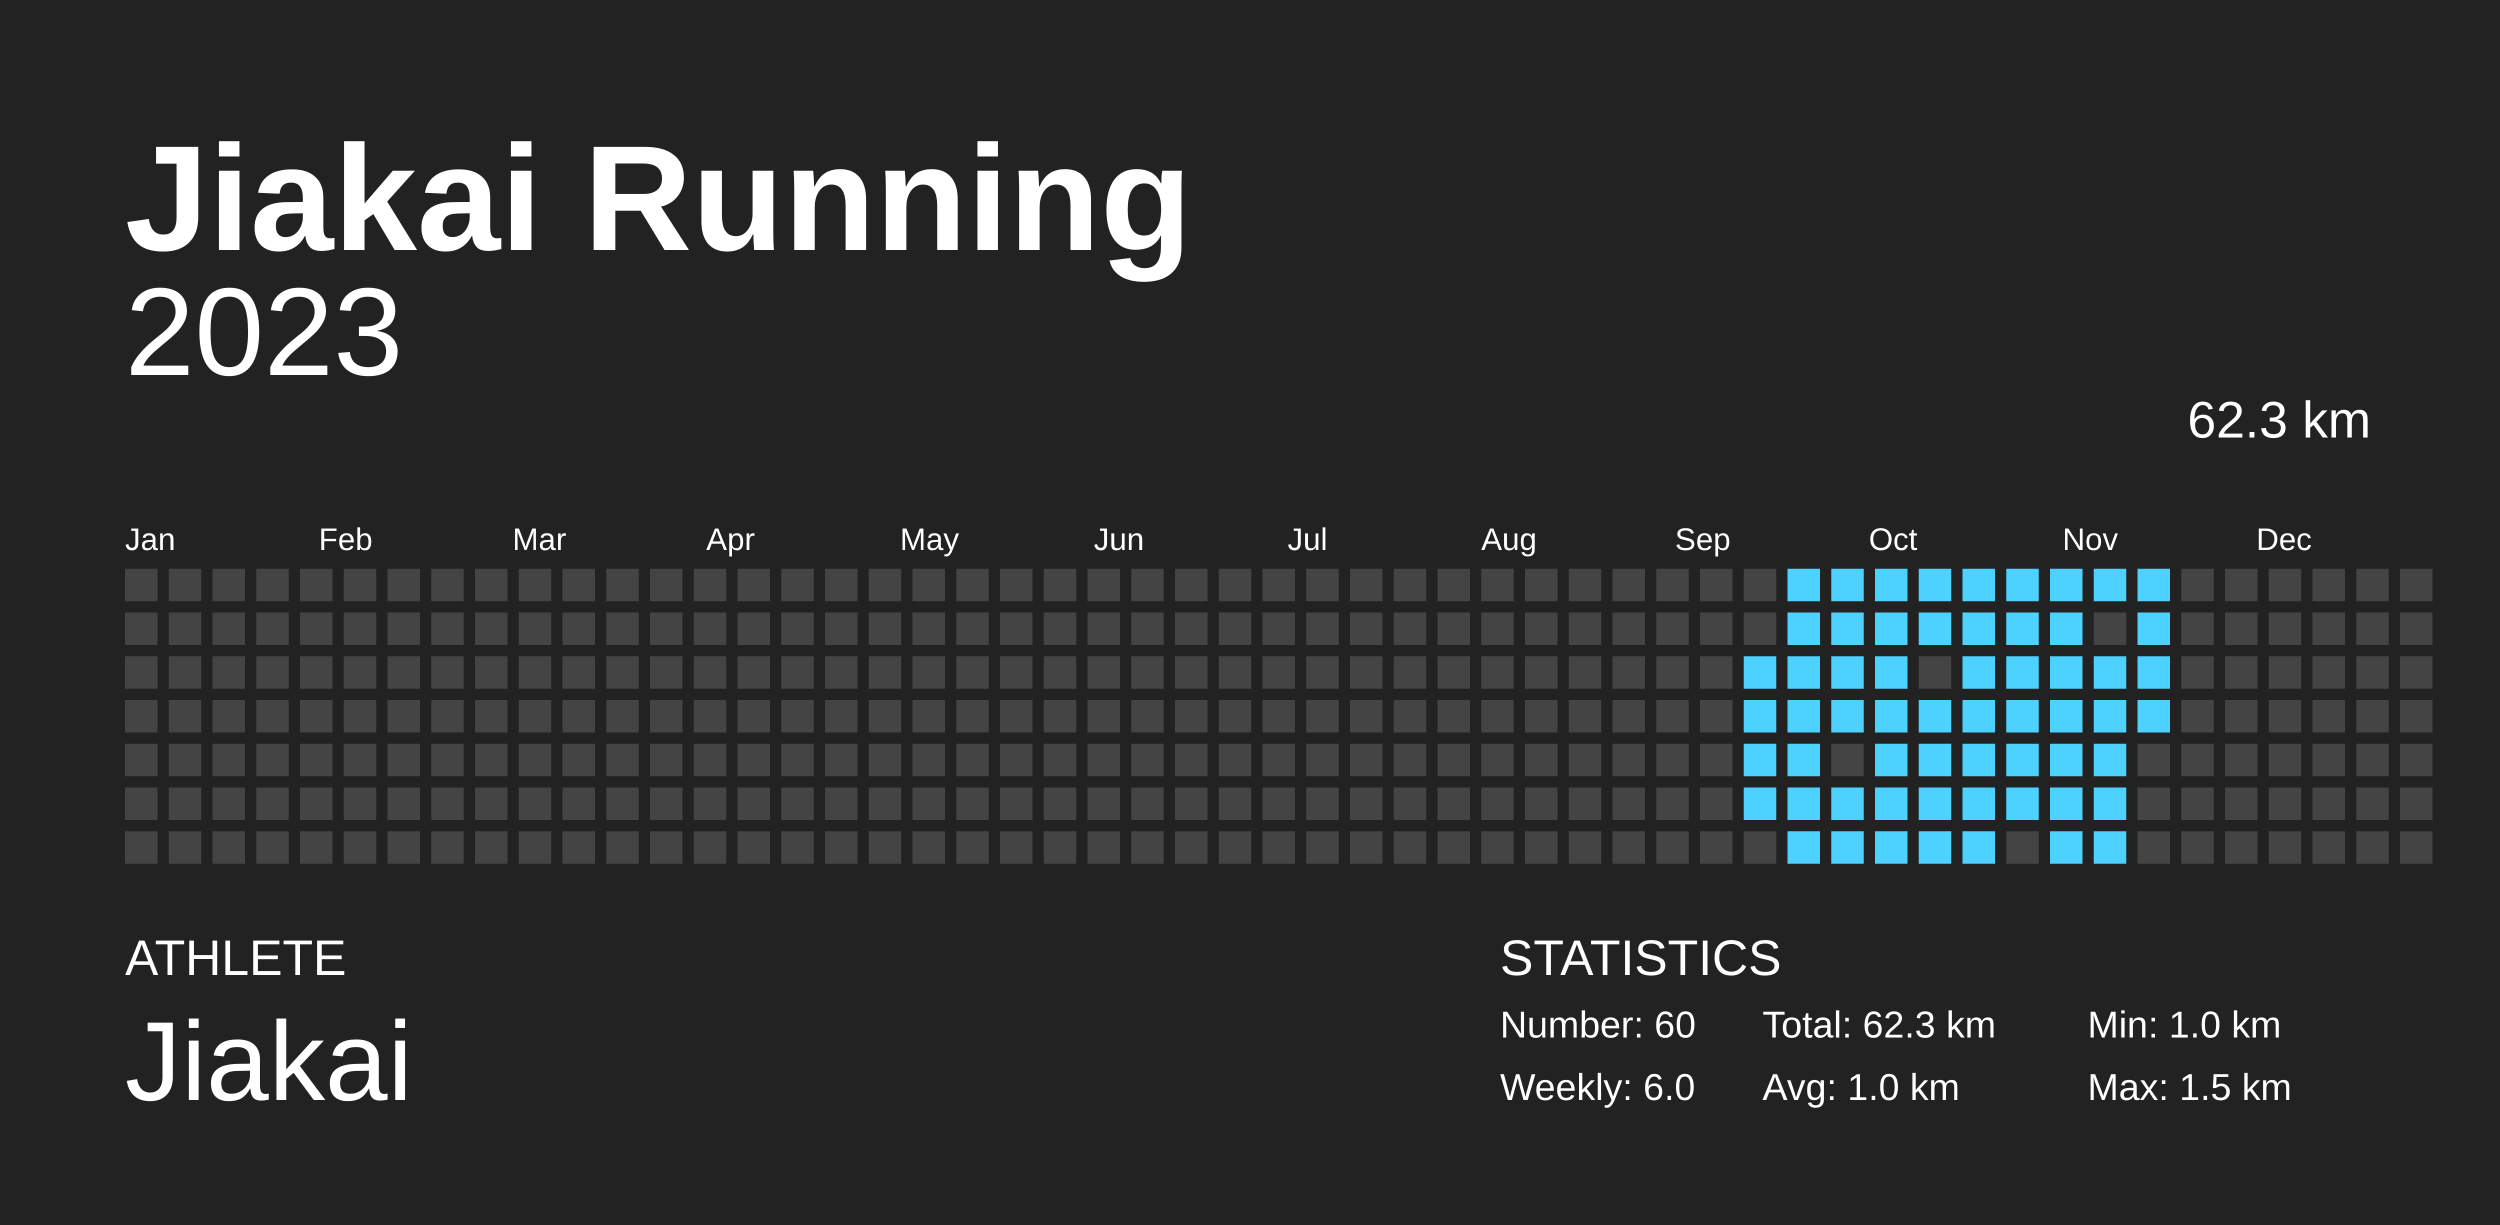
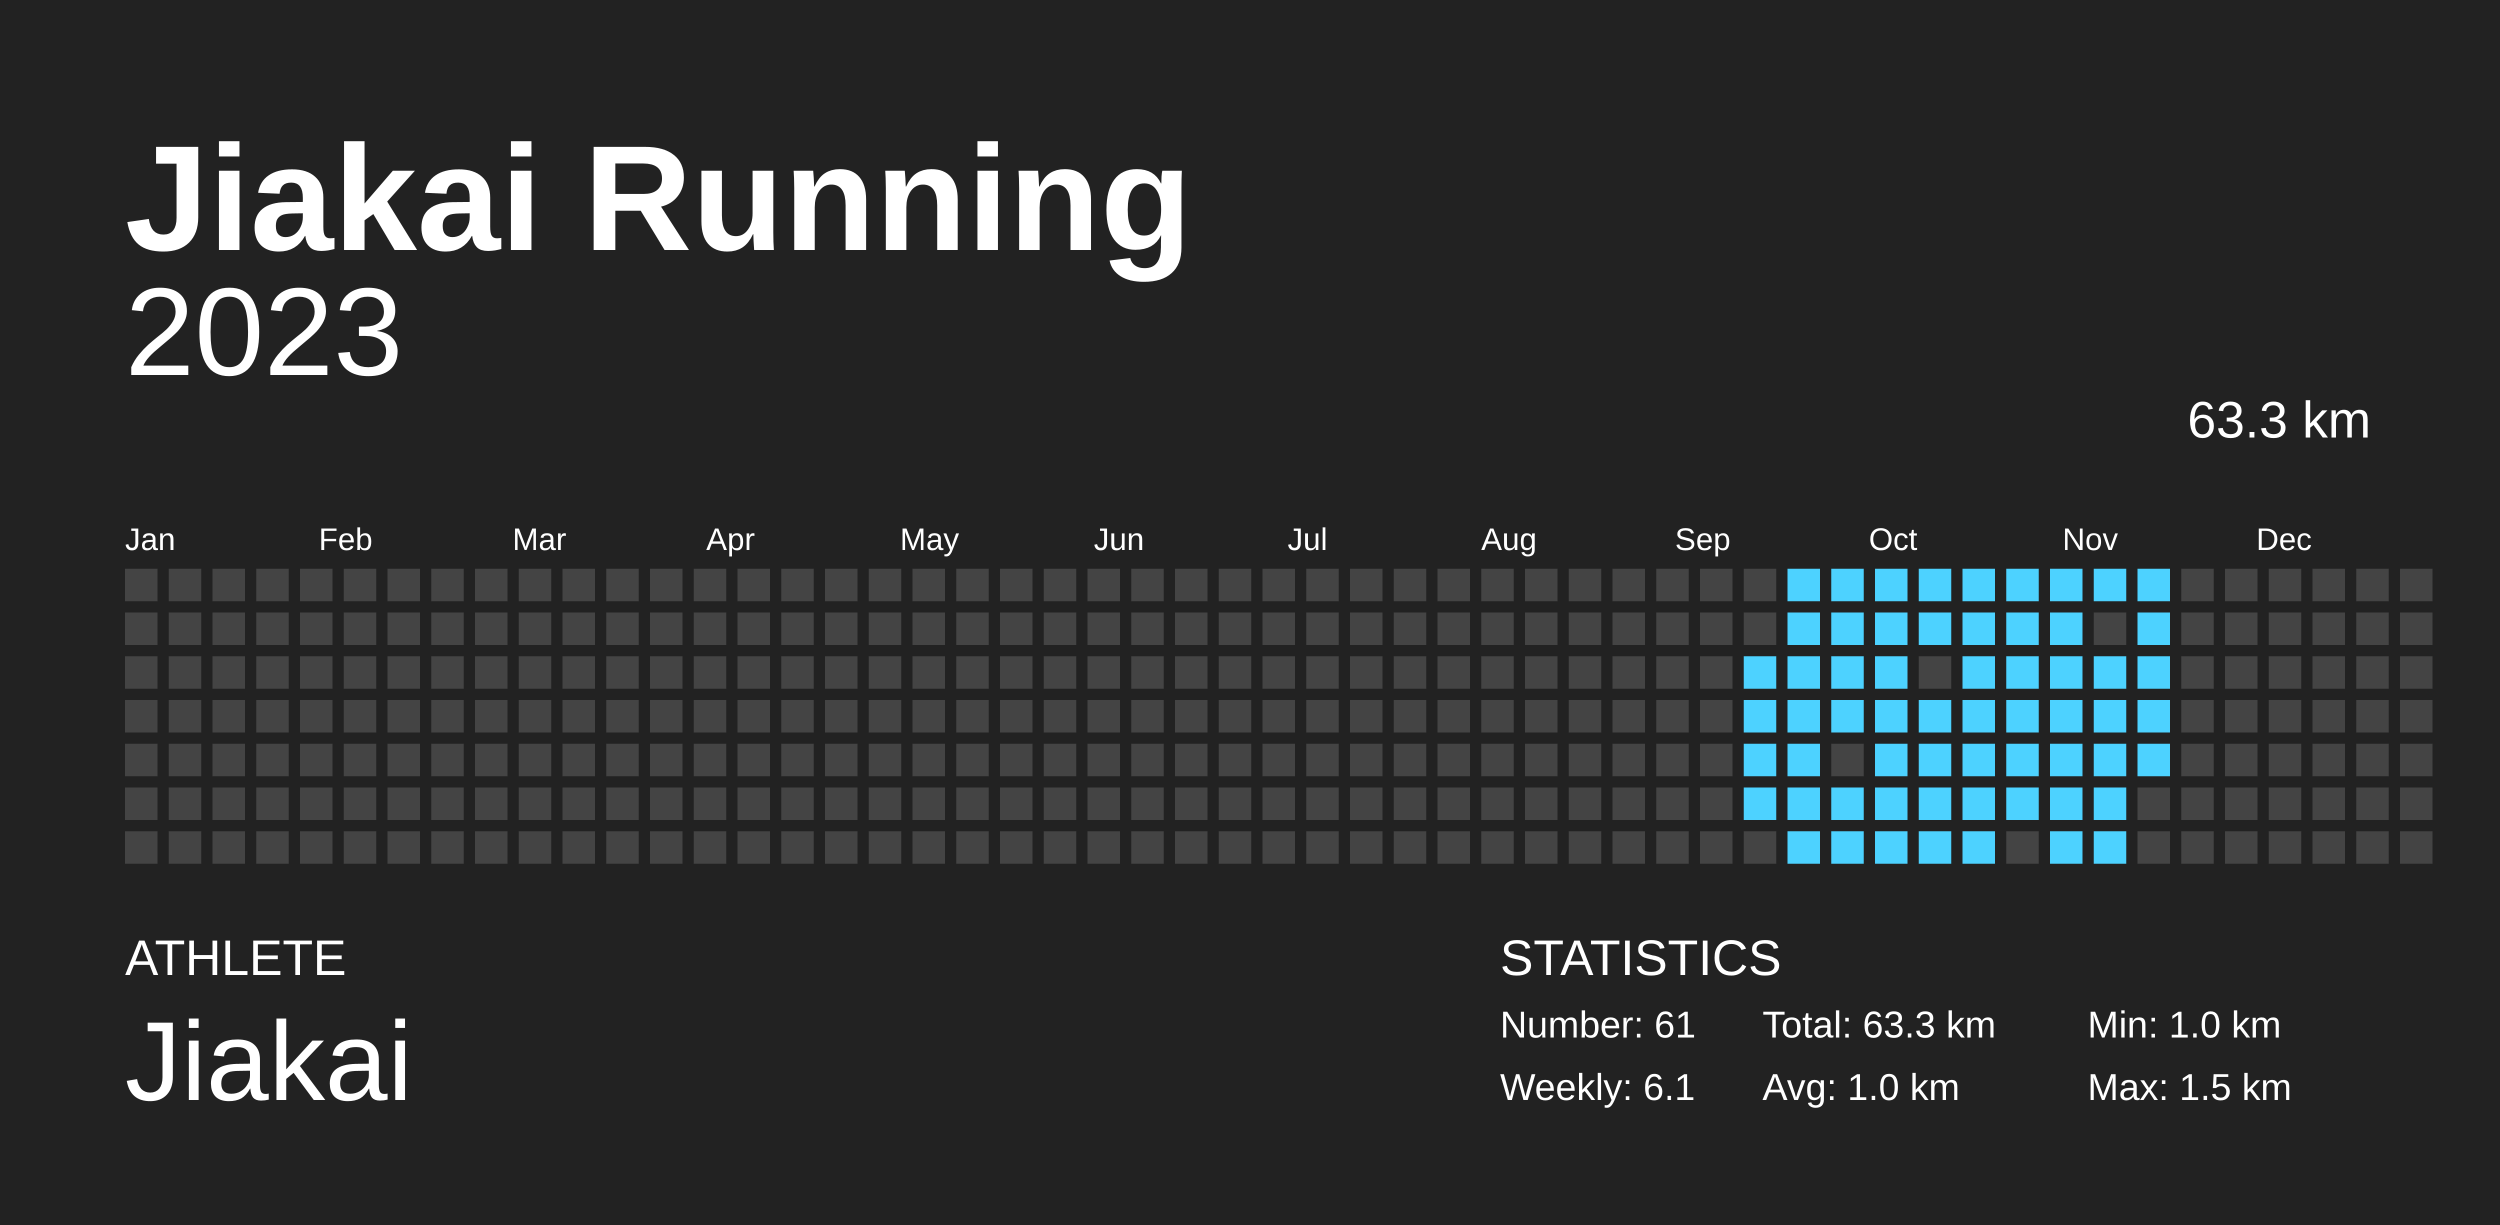
<svg xmlns="http://www.w3.org/2000/svg" baseProfile="full" height="98mm" version="1.1" viewBox="0,0,200,98" width="200mm">
  <defs />
  <rect fill="#222222" height="98" width="200" x="0" y="0" />
  <text fill="#FFFFFF" style="font-size:12px; font-family:Arial; font-weight:bold;" x="10" y="20">Jiakai Running</text>
  <text fill="#FFFFFF" style="font-size:4px; font-family:Arial" x="10" y="78">ATHLETE</text>
  <text fill="#FFFFFF" style="font-size:9px; font-family:Arial" x="10" y="88">Jiakai</text>
  <text fill="#FFFFFF" style="font-size:4px; font-family:Arial" x="120" y="78">STATISTICS</text>
-   <text fill="#FFFFFF" style="font-size:3px; font-family:Arial" x="120" y="83">Number: 60</text>
-   <text fill="#FFFFFF" style="font-size:3px; font-family:Arial" x="120" y="88">Weekly: 6.0</text>
-   <text fill="#FFFFFF" style="font-size:3px; font-family:Arial" x="141" y="83">Total: 62.3 km</text>
+   <text fill="#FFFFFF" style="font-size:3px; font-family:Arial" x="120" y="83">Number: 61</text>
+   <text fill="#FFFFFF" style="font-size:3px; font-family:Arial" x="120" y="88">Weekly: 6.1</text>
+   <text fill="#FFFFFF" style="font-size:3px; font-family:Arial" x="141" y="83">Total: 63.3 km</text>
  <text fill="#FFFFFF" style="font-size:3px; font-family:Arial" x="141" y="88">Avg: 1.0 km</text>
  <text fill="#FFFFFF" style="font-size:3px; font-family:Arial" x="167" y="83">Min: 1.0 km</text>
  <text fill="#FFFFFF" style="font-size:3px; font-family:Arial" x="167" y="88">Max: 1.5 km</text>
  <text alignment-baseline="hanging" fill="#FFFFFF" style="font-size:10.0px; font-family:Arial;" x="10" y="30">2023</text>
-   <text alignment-baseline="hanging" fill="#FFFFFF" style="font-size:4.125px; font-family:Arial;" x="175" y="35">62.3 km</text>
+   <text alignment-baseline="hanging" fill="#FFFFFF" style="font-size:4.125px; font-family:Arial;" x="175" y="35">63.3 km</text>
  <text fill="#FFFFFF" style="font-size:2.5px; font-family:Arial" x="10.0" y="44">Jan</text>
  <text fill="#FFFFFF" style="font-size:2.5px; font-family:Arial" x="25.5" y="44">Feb</text>
  <text fill="#FFFFFF" style="font-size:2.5px; font-family:Arial" x="41.0" y="44">Mar</text>
  <text fill="#FFFFFF" style="font-size:2.5px; font-family:Arial" x="56.5" y="44">Apr</text>
  <text fill="#FFFFFF" style="font-size:2.5px; font-family:Arial" x="72.0" y="44">May</text>
  <text fill="#FFFFFF" style="font-size:2.5px; font-family:Arial" x="87.5" y="44">Jun</text>
  <text fill="#FFFFFF" style="font-size:2.5px; font-family:Arial" x="103.0" y="44">Jul</text>
  <text fill="#FFFFFF" style="font-size:2.5px; font-family:Arial" x="118.5" y="44">Aug</text>
  <text fill="#FFFFFF" style="font-size:2.5px; font-family:Arial" x="134.0" y="44">Sep</text>
  <text fill="#FFFFFF" style="font-size:2.5px; font-family:Arial" x="149.5" y="44">Oct</text>
  <text fill="#FFFFFF" style="font-size:2.5px; font-family:Arial" x="165.0" y="44">Nov</text>
  <text fill="#FFFFFF" style="font-size:2.5px; font-family:Arial" x="180.5" y="44">Dec</text>
  <rect fill="#444444" height="2.6" width="2.6" x="10.0" y="45.5" />
  <rect fill="#444444" height="2.6" width="2.6" x="10.0" y="49.0" />
  <rect fill="#444444" height="2.6" width="2.6" x="10.0" y="52.5" />
  <rect fill="#444444" height="2.6" width="2.6" x="10.0" y="56.0" />
  <rect fill="#444444" height="2.6" width="2.6" x="10.0" y="59.5" />
  <rect fill="#444444" height="2.6" width="2.6" x="10.0" y="63.0" />
  <rect fill="#444444" height="2.6" width="2.6" x="10.0" y="66.5" />
  <rect fill="#444444" height="2.6" width="2.6" x="13.5" y="45.5" />
  <rect fill="#444444" height="2.6" width="2.6" x="13.5" y="49.0" />
  <rect fill="#444444" height="2.6" width="2.6" x="13.5" y="52.5" />
  <rect fill="#444444" height="2.6" width="2.6" x="13.5" y="56.0" />
  <rect fill="#444444" height="2.6" width="2.6" x="13.5" y="59.5" />
  <rect fill="#444444" height="2.6" width="2.6" x="13.5" y="63.0" />
  <rect fill="#444444" height="2.6" width="2.6" x="13.5" y="66.5" />
  <rect fill="#444444" height="2.6" width="2.6" x="17.0" y="45.5" />
  <rect fill="#444444" height="2.6" width="2.6" x="17.0" y="49.0" />
  <rect fill="#444444" height="2.6" width="2.6" x="17.0" y="52.5" />
  <rect fill="#444444" height="2.6" width="2.6" x="17.0" y="56.0" />
  <rect fill="#444444" height="2.6" width="2.6" x="17.0" y="59.5" />
  <rect fill="#444444" height="2.6" width="2.6" x="17.0" y="63.0" />
  <rect fill="#444444" height="2.6" width="2.6" x="17.0" y="66.5" />
  <rect fill="#444444" height="2.6" width="2.6" x="20.5" y="45.5" />
  <rect fill="#444444" height="2.6" width="2.6" x="20.5" y="49.0" />
  <rect fill="#444444" height="2.6" width="2.6" x="20.5" y="52.5" />
  <rect fill="#444444" height="2.6" width="2.6" x="20.5" y="56.0" />
  <rect fill="#444444" height="2.6" width="2.6" x="20.5" y="59.5" />
  <rect fill="#444444" height="2.6" width="2.6" x="20.5" y="63.0" />
  <rect fill="#444444" height="2.6" width="2.6" x="20.5" y="66.5" />
  <rect fill="#444444" height="2.6" width="2.6" x="24.0" y="45.5" />
  <rect fill="#444444" height="2.6" width="2.6" x="24.0" y="49.0" />
  <rect fill="#444444" height="2.6" width="2.6" x="24.0" y="52.5" />
  <rect fill="#444444" height="2.6" width="2.6" x="24.0" y="56.0" />
  <rect fill="#444444" height="2.6" width="2.6" x="24.0" y="59.5" />
  <rect fill="#444444" height="2.6" width="2.6" x="24.0" y="63.0" />
  <rect fill="#444444" height="2.6" width="2.6" x="24.0" y="66.5" />
  <rect fill="#444444" height="2.6" width="2.6" x="27.5" y="45.5" />
  <rect fill="#444444" height="2.6" width="2.6" x="27.5" y="49.0" />
  <rect fill="#444444" height="2.6" width="2.6" x="27.5" y="52.5" />
  <rect fill="#444444" height="2.6" width="2.6" x="27.5" y="56.0" />
  <rect fill="#444444" height="2.6" width="2.6" x="27.5" y="59.5" />
  <rect fill="#444444" height="2.6" width="2.6" x="27.5" y="63.0" />
  <rect fill="#444444" height="2.6" width="2.6" x="27.5" y="66.5" />
  <rect fill="#444444" height="2.6" width="2.6" x="31.0" y="45.5" />
  <rect fill="#444444" height="2.6" width="2.6" x="31.0" y="49.0" />
  <rect fill="#444444" height="2.6" width="2.6" x="31.0" y="52.5" />
  <rect fill="#444444" height="2.6" width="2.6" x="31.0" y="56.0" />
  <rect fill="#444444" height="2.6" width="2.6" x="31.0" y="59.5" />
  <rect fill="#444444" height="2.6" width="2.6" x="31.0" y="63.0" />
  <rect fill="#444444" height="2.6" width="2.6" x="31.0" y="66.5" />
  <rect fill="#444444" height="2.6" width="2.6" x="34.5" y="45.5" />
  <rect fill="#444444" height="2.6" width="2.6" x="34.5" y="49.0" />
  <rect fill="#444444" height="2.6" width="2.6" x="34.5" y="52.5" />
  <rect fill="#444444" height="2.6" width="2.6" x="34.5" y="56.0" />
  <rect fill="#444444" height="2.6" width="2.6" x="34.5" y="59.5" />
  <rect fill="#444444" height="2.6" width="2.6" x="34.5" y="63.0" />
  <rect fill="#444444" height="2.6" width="2.6" x="34.5" y="66.5" />
  <rect fill="#444444" height="2.6" width="2.6" x="38.0" y="45.5" />
  <rect fill="#444444" height="2.6" width="2.6" x="38.0" y="49.0" />
  <rect fill="#444444" height="2.6" width="2.6" x="38.0" y="52.5" />
  <rect fill="#444444" height="2.6" width="2.6" x="38.0" y="56.0" />
  <rect fill="#444444" height="2.6" width="2.6" x="38.0" y="59.5" />
  <rect fill="#444444" height="2.6" width="2.6" x="38.0" y="63.0" />
  <rect fill="#444444" height="2.6" width="2.6" x="38.0" y="66.5" />
  <rect fill="#444444" height="2.6" width="2.6" x="41.5" y="45.5" />
  <rect fill="#444444" height="2.6" width="2.6" x="41.5" y="49.0" />
  <rect fill="#444444" height="2.6" width="2.6" x="41.5" y="52.5" />
  <rect fill="#444444" height="2.6" width="2.6" x="41.5" y="56.0" />
  <rect fill="#444444" height="2.6" width="2.6" x="41.5" y="59.5" />
  <rect fill="#444444" height="2.6" width="2.6" x="41.5" y="63.0" />
  <rect fill="#444444" height="2.6" width="2.6" x="41.5" y="66.5" />
  <rect fill="#444444" height="2.6" width="2.6" x="45.0" y="45.5" />
  <rect fill="#444444" height="2.6" width="2.6" x="45.0" y="49.0" />
  <rect fill="#444444" height="2.6" width="2.6" x="45.0" y="52.5" />
  <rect fill="#444444" height="2.6" width="2.6" x="45.0" y="56.0" />
  <rect fill="#444444" height="2.6" width="2.6" x="45.0" y="59.5" />
  <rect fill="#444444" height="2.6" width="2.6" x="45.0" y="63.0" />
  <rect fill="#444444" height="2.6" width="2.6" x="45.0" y="66.5" />
  <rect fill="#444444" height="2.6" width="2.6" x="48.5" y="45.5" />
  <rect fill="#444444" height="2.6" width="2.6" x="48.5" y="49.0" />
  <rect fill="#444444" height="2.6" width="2.6" x="48.5" y="52.5" />
  <rect fill="#444444" height="2.6" width="2.6" x="48.5" y="56.0" />
  <rect fill="#444444" height="2.6" width="2.6" x="48.5" y="59.5" />
  <rect fill="#444444" height="2.6" width="2.6" x="48.5" y="63.0" />
  <rect fill="#444444" height="2.6" width="2.6" x="48.5" y="66.5" />
  <rect fill="#444444" height="2.6" width="2.6" x="52.0" y="45.5" />
  <rect fill="#444444" height="2.6" width="2.6" x="52.0" y="49.0" />
  <rect fill="#444444" height="2.6" width="2.6" x="52.0" y="52.5" />
  <rect fill="#444444" height="2.6" width="2.6" x="52.0" y="56.0" />
  <rect fill="#444444" height="2.6" width="2.6" x="52.0" y="59.5" />
  <rect fill="#444444" height="2.6" width="2.6" x="52.0" y="63.0" />
  <rect fill="#444444" height="2.6" width="2.6" x="52.0" y="66.5" />
  <rect fill="#444444" height="2.6" width="2.6" x="55.5" y="45.5" />
  <rect fill="#444444" height="2.6" width="2.6" x="55.5" y="49.0" />
  <rect fill="#444444" height="2.6" width="2.6" x="55.5" y="52.5" />
  <rect fill="#444444" height="2.6" width="2.6" x="55.5" y="56.0" />
  <rect fill="#444444" height="2.6" width="2.6" x="55.5" y="59.5" />
  <rect fill="#444444" height="2.6" width="2.6" x="55.5" y="63.0" />
  <rect fill="#444444" height="2.6" width="2.6" x="55.5" y="66.5" />
  <rect fill="#444444" height="2.6" width="2.6" x="59.0" y="45.5" />
  <rect fill="#444444" height="2.6" width="2.6" x="59.0" y="49.0" />
  <rect fill="#444444" height="2.6" width="2.6" x="59.0" y="52.5" />
  <rect fill="#444444" height="2.6" width="2.6" x="59.0" y="56.0" />
  <rect fill="#444444" height="2.6" width="2.6" x="59.0" y="59.5" />
  <rect fill="#444444" height="2.6" width="2.6" x="59.0" y="63.0" />
  <rect fill="#444444" height="2.6" width="2.6" x="59.0" y="66.5" />
  <rect fill="#444444" height="2.6" width="2.6" x="62.5" y="45.5" />
  <rect fill="#444444" height="2.6" width="2.6" x="62.5" y="49.0" />
  <rect fill="#444444" height="2.6" width="2.6" x="62.5" y="52.5" />
  <rect fill="#444444" height="2.6" width="2.6" x="62.5" y="56.0" />
  <rect fill="#444444" height="2.6" width="2.6" x="62.5" y="59.5" />
  <rect fill="#444444" height="2.6" width="2.6" x="62.5" y="63.0" />
  <rect fill="#444444" height="2.6" width="2.6" x="62.5" y="66.5" />
  <rect fill="#444444" height="2.6" width="2.6" x="66.0" y="45.5" />
  <rect fill="#444444" height="2.6" width="2.6" x="66.0" y="49.0" />
  <rect fill="#444444" height="2.6" width="2.6" x="66.0" y="52.5" />
  <rect fill="#444444" height="2.6" width="2.6" x="66.0" y="56.0" />
  <rect fill="#444444" height="2.6" width="2.6" x="66.0" y="59.5" />
  <rect fill="#444444" height="2.6" width="2.6" x="66.0" y="63.0" />
  <rect fill="#444444" height="2.6" width="2.6" x="66.0" y="66.5" />
  <rect fill="#444444" height="2.6" width="2.6" x="69.5" y="45.5" />
  <rect fill="#444444" height="2.6" width="2.6" x="69.5" y="49.0" />
  <rect fill="#444444" height="2.6" width="2.6" x="69.5" y="52.5" />
  <rect fill="#444444" height="2.6" width="2.6" x="69.5" y="56.0" />
  <rect fill="#444444" height="2.6" width="2.6" x="69.5" y="59.5" />
  <rect fill="#444444" height="2.6" width="2.6" x="69.5" y="63.0" />
  <rect fill="#444444" height="2.6" width="2.6" x="69.5" y="66.5" />
  <rect fill="#444444" height="2.6" width="2.6" x="73.0" y="45.5" />
  <rect fill="#444444" height="2.6" width="2.6" x="73.0" y="49.0" />
  <rect fill="#444444" height="2.6" width="2.6" x="73.0" y="52.5" />
  <rect fill="#444444" height="2.6" width="2.6" x="73.0" y="56.0" />
  <rect fill="#444444" height="2.6" width="2.6" x="73.0" y="59.5" />
  <rect fill="#444444" height="2.6" width="2.6" x="73.0" y="63.0" />
  <rect fill="#444444" height="2.6" width="2.6" x="73.0" y="66.5" />
  <rect fill="#444444" height="2.6" width="2.6" x="76.5" y="45.5" />
  <rect fill="#444444" height="2.6" width="2.6" x="76.5" y="49.0" />
  <rect fill="#444444" height="2.6" width="2.6" x="76.5" y="52.5" />
  <rect fill="#444444" height="2.6" width="2.6" x="76.5" y="56.0" />
  <rect fill="#444444" height="2.6" width="2.6" x="76.5" y="59.5" />
  <rect fill="#444444" height="2.6" width="2.6" x="76.5" y="63.0" />
  <rect fill="#444444" height="2.6" width="2.6" x="76.5" y="66.5" />
  <rect fill="#444444" height="2.6" width="2.6" x="80.0" y="45.5" />
  <rect fill="#444444" height="2.6" width="2.6" x="80.0" y="49.0" />
  <rect fill="#444444" height="2.6" width="2.6" x="80.0" y="52.5" />
  <rect fill="#444444" height="2.6" width="2.6" x="80.0" y="56.0" />
  <rect fill="#444444" height="2.6" width="2.6" x="80.0" y="59.5" />
  <rect fill="#444444" height="2.6" width="2.6" x="80.0" y="63.0" />
  <rect fill="#444444" height="2.6" width="2.6" x="80.0" y="66.5" />
  <rect fill="#444444" height="2.6" width="2.6" x="83.5" y="45.5" />
  <rect fill="#444444" height="2.6" width="2.6" x="83.5" y="49.0" />
  <rect fill="#444444" height="2.6" width="2.6" x="83.5" y="52.5" />
  <rect fill="#444444" height="2.6" width="2.6" x="83.5" y="56.0" />
  <rect fill="#444444" height="2.6" width="2.6" x="83.5" y="59.5" />
  <rect fill="#444444" height="2.6" width="2.6" x="83.5" y="63.0" />
  <rect fill="#444444" height="2.6" width="2.6" x="83.5" y="66.5" />
  <rect fill="#444444" height="2.6" width="2.6" x="87.0" y="45.5" />
  <rect fill="#444444" height="2.6" width="2.6" x="87.0" y="49.0" />
  <rect fill="#444444" height="2.6" width="2.6" x="87.0" y="52.5" />
  <rect fill="#444444" height="2.6" width="2.6" x="87.0" y="56.0" />
  <rect fill="#444444" height="2.6" width="2.6" x="87.0" y="59.5" />
  <rect fill="#444444" height="2.6" width="2.6" x="87.0" y="63.0" />
  <rect fill="#444444" height="2.6" width="2.6" x="87.0" y="66.5" />
  <rect fill="#444444" height="2.6" width="2.6" x="90.5" y="45.5" />
  <rect fill="#444444" height="2.6" width="2.6" x="90.5" y="49.0" />
  <rect fill="#444444" height="2.6" width="2.6" x="90.5" y="52.5" />
  <rect fill="#444444" height="2.6" width="2.6" x="90.5" y="56.0" />
  <rect fill="#444444" height="2.6" width="2.6" x="90.5" y="59.5" />
  <rect fill="#444444" height="2.6" width="2.6" x="90.5" y="63.0" />
  <rect fill="#444444" height="2.6" width="2.6" x="90.5" y="66.5" />
  <rect fill="#444444" height="2.6" width="2.6" x="94.0" y="45.5" />
  <rect fill="#444444" height="2.6" width="2.6" x="94.0" y="49.0" />
  <rect fill="#444444" height="2.6" width="2.6" x="94.0" y="52.5" />
  <rect fill="#444444" height="2.6" width="2.6" x="94.0" y="56.0" />
  <rect fill="#444444" height="2.6" width="2.6" x="94.0" y="59.5" />
  <rect fill="#444444" height="2.6" width="2.6" x="94.0" y="63.0" />
  <rect fill="#444444" height="2.6" width="2.6" x="94.0" y="66.5" />
  <rect fill="#444444" height="2.6" width="2.6" x="97.5" y="45.5" />
  <rect fill="#444444" height="2.6" width="2.6" x="97.5" y="49.0" />
  <rect fill="#444444" height="2.6" width="2.6" x="97.5" y="52.5" />
  <rect fill="#444444" height="2.6" width="2.6" x="97.5" y="56.0" />
  <rect fill="#444444" height="2.6" width="2.6" x="97.5" y="59.5" />
  <rect fill="#444444" height="2.6" width="2.6" x="97.5" y="63.0" />
  <rect fill="#444444" height="2.6" width="2.6" x="97.5" y="66.5" />
  <rect fill="#444444" height="2.6" width="2.6" x="101.0" y="45.5" />
  <rect fill="#444444" height="2.6" width="2.6" x="101.0" y="49.0" />
  <rect fill="#444444" height="2.6" width="2.6" x="101.0" y="52.5" />
  <rect fill="#444444" height="2.6" width="2.6" x="101.0" y="56.0" />
  <rect fill="#444444" height="2.6" width="2.6" x="101.0" y="59.5" />
  <rect fill="#444444" height="2.6" width="2.6" x="101.0" y="63.0" />
  <rect fill="#444444" height="2.6" width="2.6" x="101.0" y="66.5" />
  <rect fill="#444444" height="2.6" width="2.6" x="104.5" y="45.5" />
  <rect fill="#444444" height="2.6" width="2.6" x="104.5" y="49.0" />
  <rect fill="#444444" height="2.6" width="2.6" x="104.5" y="52.5" />
  <rect fill="#444444" height="2.6" width="2.6" x="104.5" y="56.0" />
  <rect fill="#444444" height="2.6" width="2.6" x="104.5" y="59.5" />
  <rect fill="#444444" height="2.6" width="2.6" x="104.5" y="63.0" />
  <rect fill="#444444" height="2.6" width="2.6" x="104.5" y="66.5" />
  <rect fill="#444444" height="2.6" width="2.6" x="108.0" y="45.5" />
  <rect fill="#444444" height="2.6" width="2.6" x="108.0" y="49.0" />
  <rect fill="#444444" height="2.6" width="2.6" x="108.0" y="52.5" />
  <rect fill="#444444" height="2.6" width="2.6" x="108.0" y="56.0" />
  <rect fill="#444444" height="2.6" width="2.6" x="108.0" y="59.5" />
  <rect fill="#444444" height="2.6" width="2.6" x="108.0" y="63.0" />
  <rect fill="#444444" height="2.6" width="2.6" x="108.0" y="66.5" />
  <rect fill="#444444" height="2.6" width="2.6" x="111.5" y="45.5" />
  <rect fill="#444444" height="2.6" width="2.6" x="111.5" y="49.0" />
  <rect fill="#444444" height="2.6" width="2.6" x="111.5" y="52.5" />
  <rect fill="#444444" height="2.6" width="2.6" x="111.5" y="56.0" />
  <rect fill="#444444" height="2.6" width="2.6" x="111.5" y="59.5" />
  <rect fill="#444444" height="2.6" width="2.6" x="111.5" y="63.0" />
  <rect fill="#444444" height="2.6" width="2.6" x="111.5" y="66.5" />
  <rect fill="#444444" height="2.6" width="2.6" x="115.0" y="45.5" />
  <rect fill="#444444" height="2.6" width="2.6" x="115.0" y="49.0" />
  <rect fill="#444444" height="2.6" width="2.6" x="115.0" y="52.5" />
  <rect fill="#444444" height="2.6" width="2.6" x="115.0" y="56.0" />
  <rect fill="#444444" height="2.6" width="2.6" x="115.0" y="59.5" />
  <rect fill="#444444" height="2.6" width="2.6" x="115.0" y="63.0" />
  <rect fill="#444444" height="2.6" width="2.6" x="115.0" y="66.5" />
  <rect fill="#444444" height="2.6" width="2.6" x="118.5" y="45.5" />
  <rect fill="#444444" height="2.6" width="2.6" x="118.5" y="49.0" />
  <rect fill="#444444" height="2.6" width="2.6" x="118.5" y="52.5" />
  <rect fill="#444444" height="2.6" width="2.6" x="118.5" y="56.0" />
  <rect fill="#444444" height="2.6" width="2.6" x="118.5" y="59.5" />
  <rect fill="#444444" height="2.6" width="2.6" x="118.5" y="63.0" />
  <rect fill="#444444" height="2.6" width="2.6" x="118.5" y="66.5" />
  <rect fill="#444444" height="2.6" width="2.6" x="122.0" y="45.5" />
  <rect fill="#444444" height="2.6" width="2.6" x="122.0" y="49.0" />
  <rect fill="#444444" height="2.6" width="2.6" x="122.0" y="52.5" />
  <rect fill="#444444" height="2.6" width="2.6" x="122.0" y="56.0" />
  <rect fill="#444444" height="2.6" width="2.6" x="122.0" y="59.5" />
  <rect fill="#444444" height="2.6" width="2.6" x="122.0" y="63.0" />
  <rect fill="#444444" height="2.6" width="2.6" x="122.0" y="66.5" />
  <rect fill="#444444" height="2.6" width="2.6" x="125.5" y="45.5" />
  <rect fill="#444444" height="2.6" width="2.6" x="125.5" y="49.0" />
  <rect fill="#444444" height="2.6" width="2.6" x="125.5" y="52.5" />
  <rect fill="#444444" height="2.6" width="2.6" x="125.5" y="56.0" />
  <rect fill="#444444" height="2.6" width="2.6" x="125.5" y="59.5" />
  <rect fill="#444444" height="2.6" width="2.6" x="125.5" y="63.0" />
  <rect fill="#444444" height="2.6" width="2.6" x="125.5" y="66.5" />
  <rect fill="#444444" height="2.6" width="2.6" x="129.0" y="45.5" />
  <rect fill="#444444" height="2.6" width="2.6" x="129.0" y="49.0" />
  <rect fill="#444444" height="2.6" width="2.6" x="129.0" y="52.5" />
  <rect fill="#444444" height="2.6" width="2.6" x="129.0" y="56.0" />
  <rect fill="#444444" height="2.6" width="2.6" x="129.0" y="59.5" />
  <rect fill="#444444" height="2.6" width="2.6" x="129.0" y="63.0" />
  <rect fill="#444444" height="2.6" width="2.6" x="129.0" y="66.5" />
  <rect fill="#444444" height="2.6" width="2.6" x="132.5" y="45.5" />
  <rect fill="#444444" height="2.6" width="2.6" x="132.5" y="49.0" />
  <rect fill="#444444" height="2.6" width="2.6" x="132.5" y="52.5" />
  <rect fill="#444444" height="2.6" width="2.6" x="132.5" y="56.0" />
  <rect fill="#444444" height="2.6" width="2.6" x="132.5" y="59.5" />
  <rect fill="#444444" height="2.6" width="2.6" x="132.5" y="63.0" />
  <rect fill="#444444" height="2.6" width="2.6" x="132.5" y="66.5" />
  <rect fill="#444444" height="2.6" width="2.6" x="136.0" y="45.5" />
  <rect fill="#444444" height="2.6" width="2.6" x="136.0" y="49.0" />
  <rect fill="#444444" height="2.6" width="2.6" x="136.0" y="52.5" />
  <rect fill="#444444" height="2.6" width="2.6" x="136.0" y="56.0" />
  <rect fill="#444444" height="2.6" width="2.6" x="136.0" y="59.5" />
  <rect fill="#444444" height="2.6" width="2.6" x="136.0" y="63.0" />
  <rect fill="#444444" height="2.6" width="2.6" x="136.0" y="66.5" />
  <rect fill="#444444" height="2.6" width="2.6" x="139.5" y="45.5" />
  <rect fill="#444444" height="2.6" width="2.6" x="139.5" y="49.0" />
  <rect fill="#4dd2ff" height="2.6" width="2.6" x="139.5" y="52.5" />
  <rect fill="#4dd2ff" height="2.6" width="2.6" x="139.5" y="56.0" />
  <rect fill="#4dd2ff" height="2.6" width="2.6" x="139.5" y="59.5" />
  <rect fill="#4dd2ff" height="2.6" width="2.6" x="139.5" y="63.0" />
  <rect fill="#444444" height="2.6" width="2.6" x="139.5" y="66.5" />
  <rect fill="#4dd2ff" height="2.6" width="2.6" x="143.0" y="45.5" />
  <rect fill="#4dd2ff" height="2.6" width="2.6" x="143.0" y="49.0" />
  <rect fill="#4dd2ff" height="2.6" width="2.6" x="143.0" y="52.5" />
  <rect fill="#4dd2ff" height="2.6" width="2.6" x="143.0" y="56.0" />
  <rect fill="#4dd2ff" height="2.6" width="2.6" x="143.0" y="59.5" />
  <rect fill="#4dd2ff" height="2.6" width="2.6" x="143.0" y="63.0" />
  <rect fill="#4dd2ff" height="2.6" width="2.6" x="143.0" y="66.5" />
  <rect fill="#4dd2ff" height="2.6" width="2.6" x="146.5" y="45.5" />
  <rect fill="#4dd2ff" height="2.6" width="2.6" x="146.5" y="49.0" />
  <rect fill="#4dd2ff" height="2.6" width="2.6" x="146.5" y="52.5" />
  <rect fill="#4dd2ff" height="2.6" width="2.6" x="146.5" y="56.0" />
  <rect fill="#444444" height="2.6" width="2.6" x="146.5" y="59.5" />
  <rect fill="#4dd2ff" height="2.6" width="2.6" x="146.5" y="63.0" />
  <rect fill="#4dd2ff" height="2.6" width="2.6" x="146.5" y="66.5" />
  <rect fill="#4dd2ff" height="2.6" width="2.6" x="150.0" y="45.5" />
  <rect fill="#4dd2ff" height="2.6" width="2.6" x="150.0" y="49.0" />
  <rect fill="#4dd2ff" height="2.6" width="2.6" x="150.0" y="52.5" />
  <rect fill="#4dd2ff" height="2.6" width="2.6" x="150.0" y="56.0" />
  <rect fill="#4dd2ff" height="2.6" width="2.6" x="150.0" y="59.5" />
  <rect fill="#4dd2ff" height="2.6" width="2.6" x="150.0" y="63.0" />
  <rect fill="#4dd2ff" height="2.6" width="2.6" x="150.0" y="66.5" />
  <rect fill="#4dd2ff" height="2.6" width="2.6" x="153.5" y="45.5" />
  <rect fill="#4dd2ff" height="2.6" width="2.6" x="153.5" y="49.0" />
  <rect fill="#444444" height="2.6" width="2.6" x="153.5" y="52.5" />
  <rect fill="#4dd2ff" height="2.6" width="2.6" x="153.5" y="56.0" />
  <rect fill="#4dd2ff" height="2.6" width="2.6" x="153.5" y="59.5" />
  <rect fill="#4dd2ff" height="2.6" width="2.6" x="153.5" y="63.0" />
  <rect fill="#4dd2ff" height="2.6" width="2.6" x="153.5" y="66.5" />
  <rect fill="#4dd2ff" height="2.6" width="2.6" x="157.0" y="45.5" />
  <rect fill="#4dd2ff" height="2.6" width="2.6" x="157.0" y="49.0" />
  <rect fill="#4dd2ff" height="2.6" width="2.6" x="157.0" y="52.5" />
  <rect fill="#4dd2ff" height="2.6" width="2.6" x="157.0" y="56.0" />
  <rect fill="#4dd2ff" height="2.6" width="2.6" x="157.0" y="59.5" />
  <rect fill="#4dd2ff" height="2.6" width="2.6" x="157.0" y="63.0" />
  <rect fill="#4dd2ff" height="2.6" width="2.6" x="157.0" y="66.5" />
  <rect fill="#4dd2ff" height="2.6" width="2.6" x="160.5" y="45.5" />
  <rect fill="#4dd2ff" height="2.6" width="2.6" x="160.5" y="49.0" />
  <rect fill="#4dd2ff" height="2.6" width="2.6" x="160.5" y="52.5" />
  <rect fill="#4dd2ff" height="2.6" width="2.6" x="160.5" y="56.0" />
  <rect fill="#4dd2ff" height="2.6" width="2.6" x="160.5" y="59.5" />
  <rect fill="#4dd2ff" height="2.6" width="2.6" x="160.5" y="63.0" />
  <rect fill="#444444" height="2.6" width="2.6" x="160.5" y="66.5" />
  <rect fill="#4dd2ff" height="2.6" width="2.6" x="164.0" y="45.5" />
  <rect fill="#4dd2ff" height="2.6" width="2.6" x="164.0" y="49.0" />
  <rect fill="#4dd2ff" height="2.6" width="2.6" x="164.0" y="52.5" />
  <rect fill="#4dd2ff" height="2.6" width="2.6" x="164.0" y="56.0" />
  <rect fill="#4dd2ff" height="2.6" width="2.6" x="164.0" y="59.5" />
  <rect fill="#4dd2ff" height="2.6" width="2.6" x="164.0" y="63.0" />
  <rect fill="#4dd2ff" height="2.6" width="2.6" x="164.0" y="66.5" />
  <rect fill="#4dd2ff" height="2.6" width="2.6" x="167.5" y="45.5" />
  <rect fill="#444444" height="2.6" width="2.6" x="167.5" y="49.0" />
  <rect fill="#4dd2ff" height="2.6" width="2.6" x="167.5" y="52.5" />
  <rect fill="#4dd2ff" height="2.6" width="2.6" x="167.5" y="56.0" />
  <rect fill="#4dd2ff" height="2.6" width="2.6" x="167.5" y="59.5" />
  <rect fill="#4dd2ff" height="2.6" width="2.6" x="167.5" y="63.0" />
  <rect fill="#4dd2ff" height="2.6" width="2.6" x="167.5" y="66.5" />
  <rect fill="#4dd2ff" height="2.6" width="2.6" x="171.0" y="45.5" />
  <rect fill="#4dd2ff" height="2.6" width="2.6" x="171.0" y="49.0" />
  <rect fill="#4dd2ff" height="2.6" width="2.6" x="171.0" y="52.5" />
  <rect fill="#4dd2ff" height="2.6" width="2.6" x="171.0" y="56.0" />
-   <rect fill="#444444" height="2.6" width="2.6" x="171.0" y="59.5" />
+   <rect fill="#4dd2ff" height="2.6" width="2.6" x="171.0" y="59.5" />
  <rect fill="#444444" height="2.6" width="2.6" x="171.0" y="63.0" />
  <rect fill="#444444" height="2.6" width="2.6" x="171.0" y="66.5" />
  <rect fill="#444444" height="2.6" width="2.6" x="174.5" y="45.5" />
  <rect fill="#444444" height="2.6" width="2.6" x="174.5" y="49.0" />
  <rect fill="#444444" height="2.6" width="2.6" x="174.5" y="52.5" />
  <rect fill="#444444" height="2.6" width="2.6" x="174.5" y="56.0" />
  <rect fill="#444444" height="2.6" width="2.6" x="174.5" y="59.5" />
  <rect fill="#444444" height="2.6" width="2.6" x="174.5" y="63.0" />
  <rect fill="#444444" height="2.6" width="2.6" x="174.5" y="66.5" />
  <rect fill="#444444" height="2.6" width="2.6" x="178.0" y="45.5" />
  <rect fill="#444444" height="2.6" width="2.6" x="178.0" y="49.0" />
  <rect fill="#444444" height="2.6" width="2.6" x="178.0" y="52.5" />
  <rect fill="#444444" height="2.6" width="2.6" x="178.0" y="56.0" />
  <rect fill="#444444" height="2.6" width="2.6" x="178.0" y="59.5" />
  <rect fill="#444444" height="2.6" width="2.6" x="178.0" y="63.0" />
  <rect fill="#444444" height="2.6" width="2.6" x="178.0" y="66.5" />
  <rect fill="#444444" height="2.6" width="2.6" x="181.5" y="45.5" />
  <rect fill="#444444" height="2.6" width="2.6" x="181.5" y="49.0" />
  <rect fill="#444444" height="2.6" width="2.6" x="181.5" y="52.5" />
  <rect fill="#444444" height="2.6" width="2.6" x="181.5" y="56.0" />
  <rect fill="#444444" height="2.6" width="2.6" x="181.5" y="59.5" />
  <rect fill="#444444" height="2.6" width="2.6" x="181.5" y="63.0" />
  <rect fill="#444444" height="2.6" width="2.6" x="181.5" y="66.5" />
  <rect fill="#444444" height="2.6" width="2.6" x="185.0" y="45.5" />
  <rect fill="#444444" height="2.6" width="2.6" x="185.0" y="49.0" />
  <rect fill="#444444" height="2.6" width="2.6" x="185.0" y="52.5" />
  <rect fill="#444444" height="2.6" width="2.6" x="185.0" y="56.0" />
  <rect fill="#444444" height="2.6" width="2.6" x="185.0" y="59.5" />
  <rect fill="#444444" height="2.6" width="2.6" x="185.0" y="63.0" />
  <rect fill="#444444" height="2.6" width="2.6" x="185.0" y="66.5" />
  <rect fill="#444444" height="2.6" width="2.6" x="188.5" y="45.5" />
  <rect fill="#444444" height="2.6" width="2.6" x="188.5" y="49.0" />
  <rect fill="#444444" height="2.6" width="2.6" x="188.5" y="52.5" />
  <rect fill="#444444" height="2.6" width="2.6" x="188.5" y="56.0" />
  <rect fill="#444444" height="2.6" width="2.6" x="188.5" y="59.5" />
  <rect fill="#444444" height="2.6" width="2.6" x="188.5" y="63.0" />
  <rect fill="#444444" height="2.6" width="2.6" x="188.5" y="66.5" />
  <rect fill="#444444" height="2.6" width="2.6" x="192.0" y="45.5" />
  <rect fill="#444444" height="2.6" width="2.6" x="192.0" y="49.0" />
  <rect fill="#444444" height="2.6" width="2.6" x="192.0" y="52.5" />
  <rect fill="#444444" height="2.6" width="2.6" x="192.0" y="56.0" />
  <rect fill="#444444" height="2.6" width="2.6" x="192.0" y="59.5" />
  <rect fill="#444444" height="2.6" width="2.6" x="192.0" y="63.0" />
  <rect fill="#444444" height="2.6" width="2.6" x="192.0" y="66.5" />
</svg>
